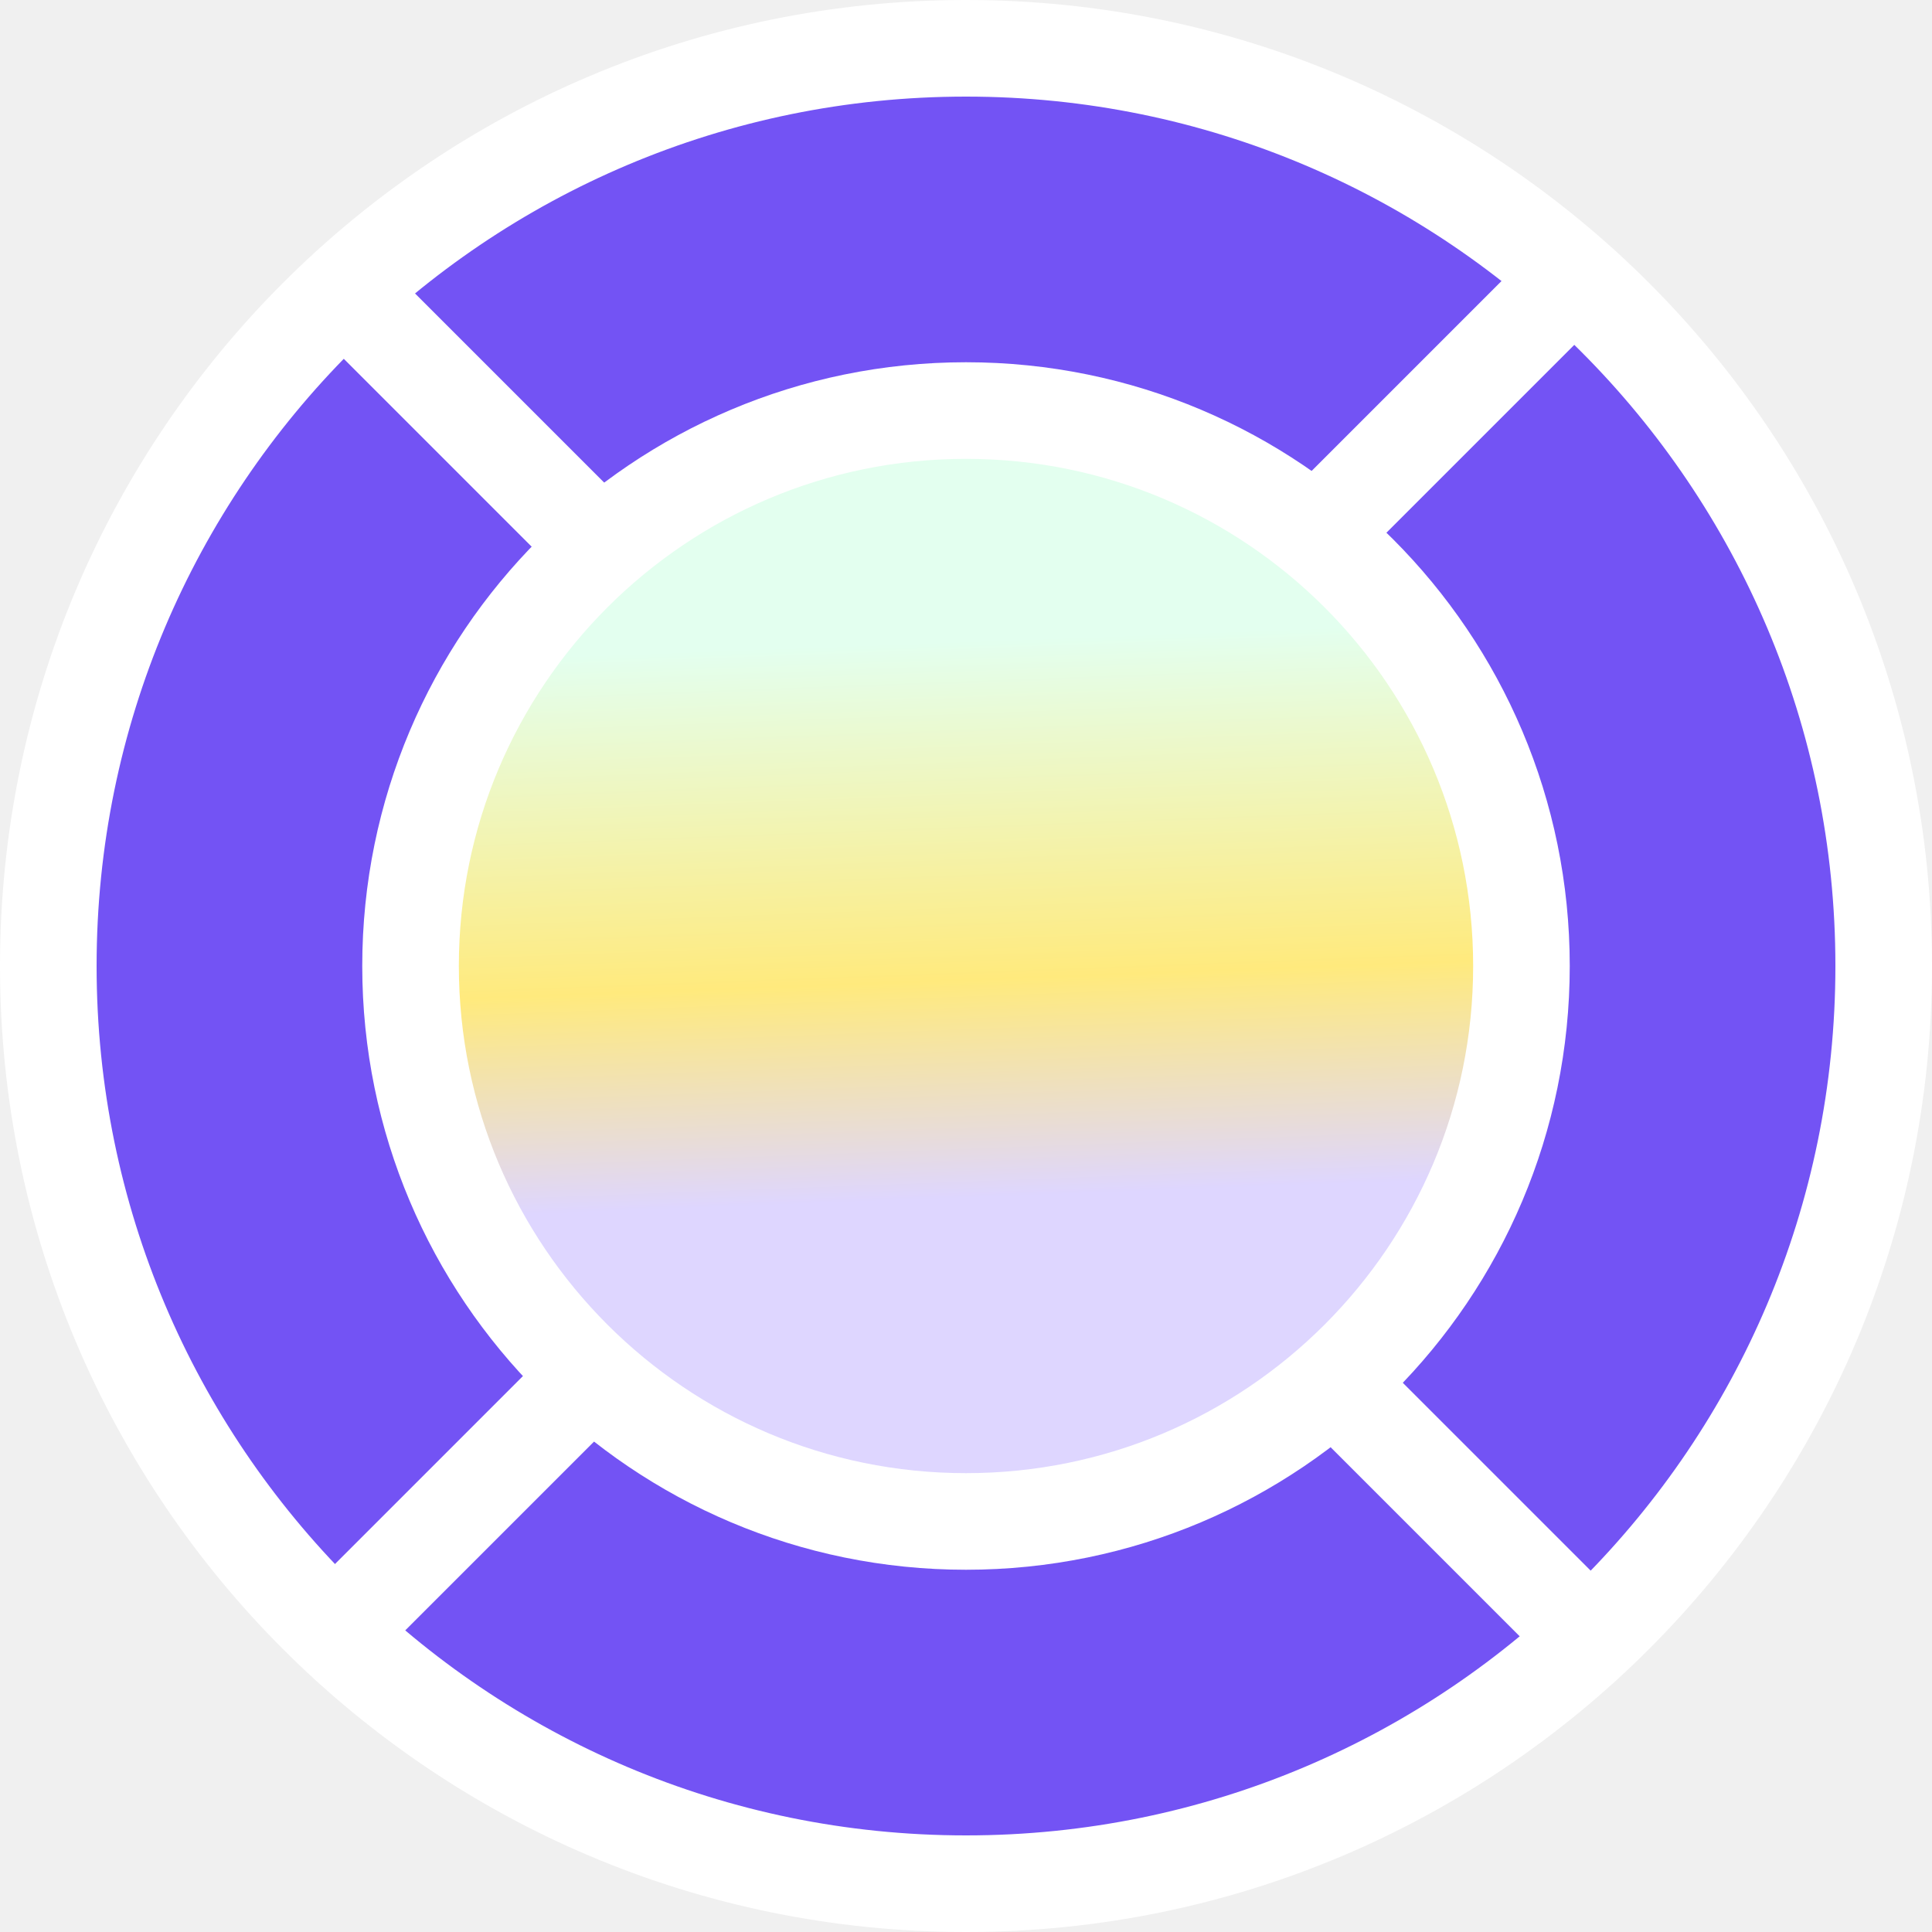
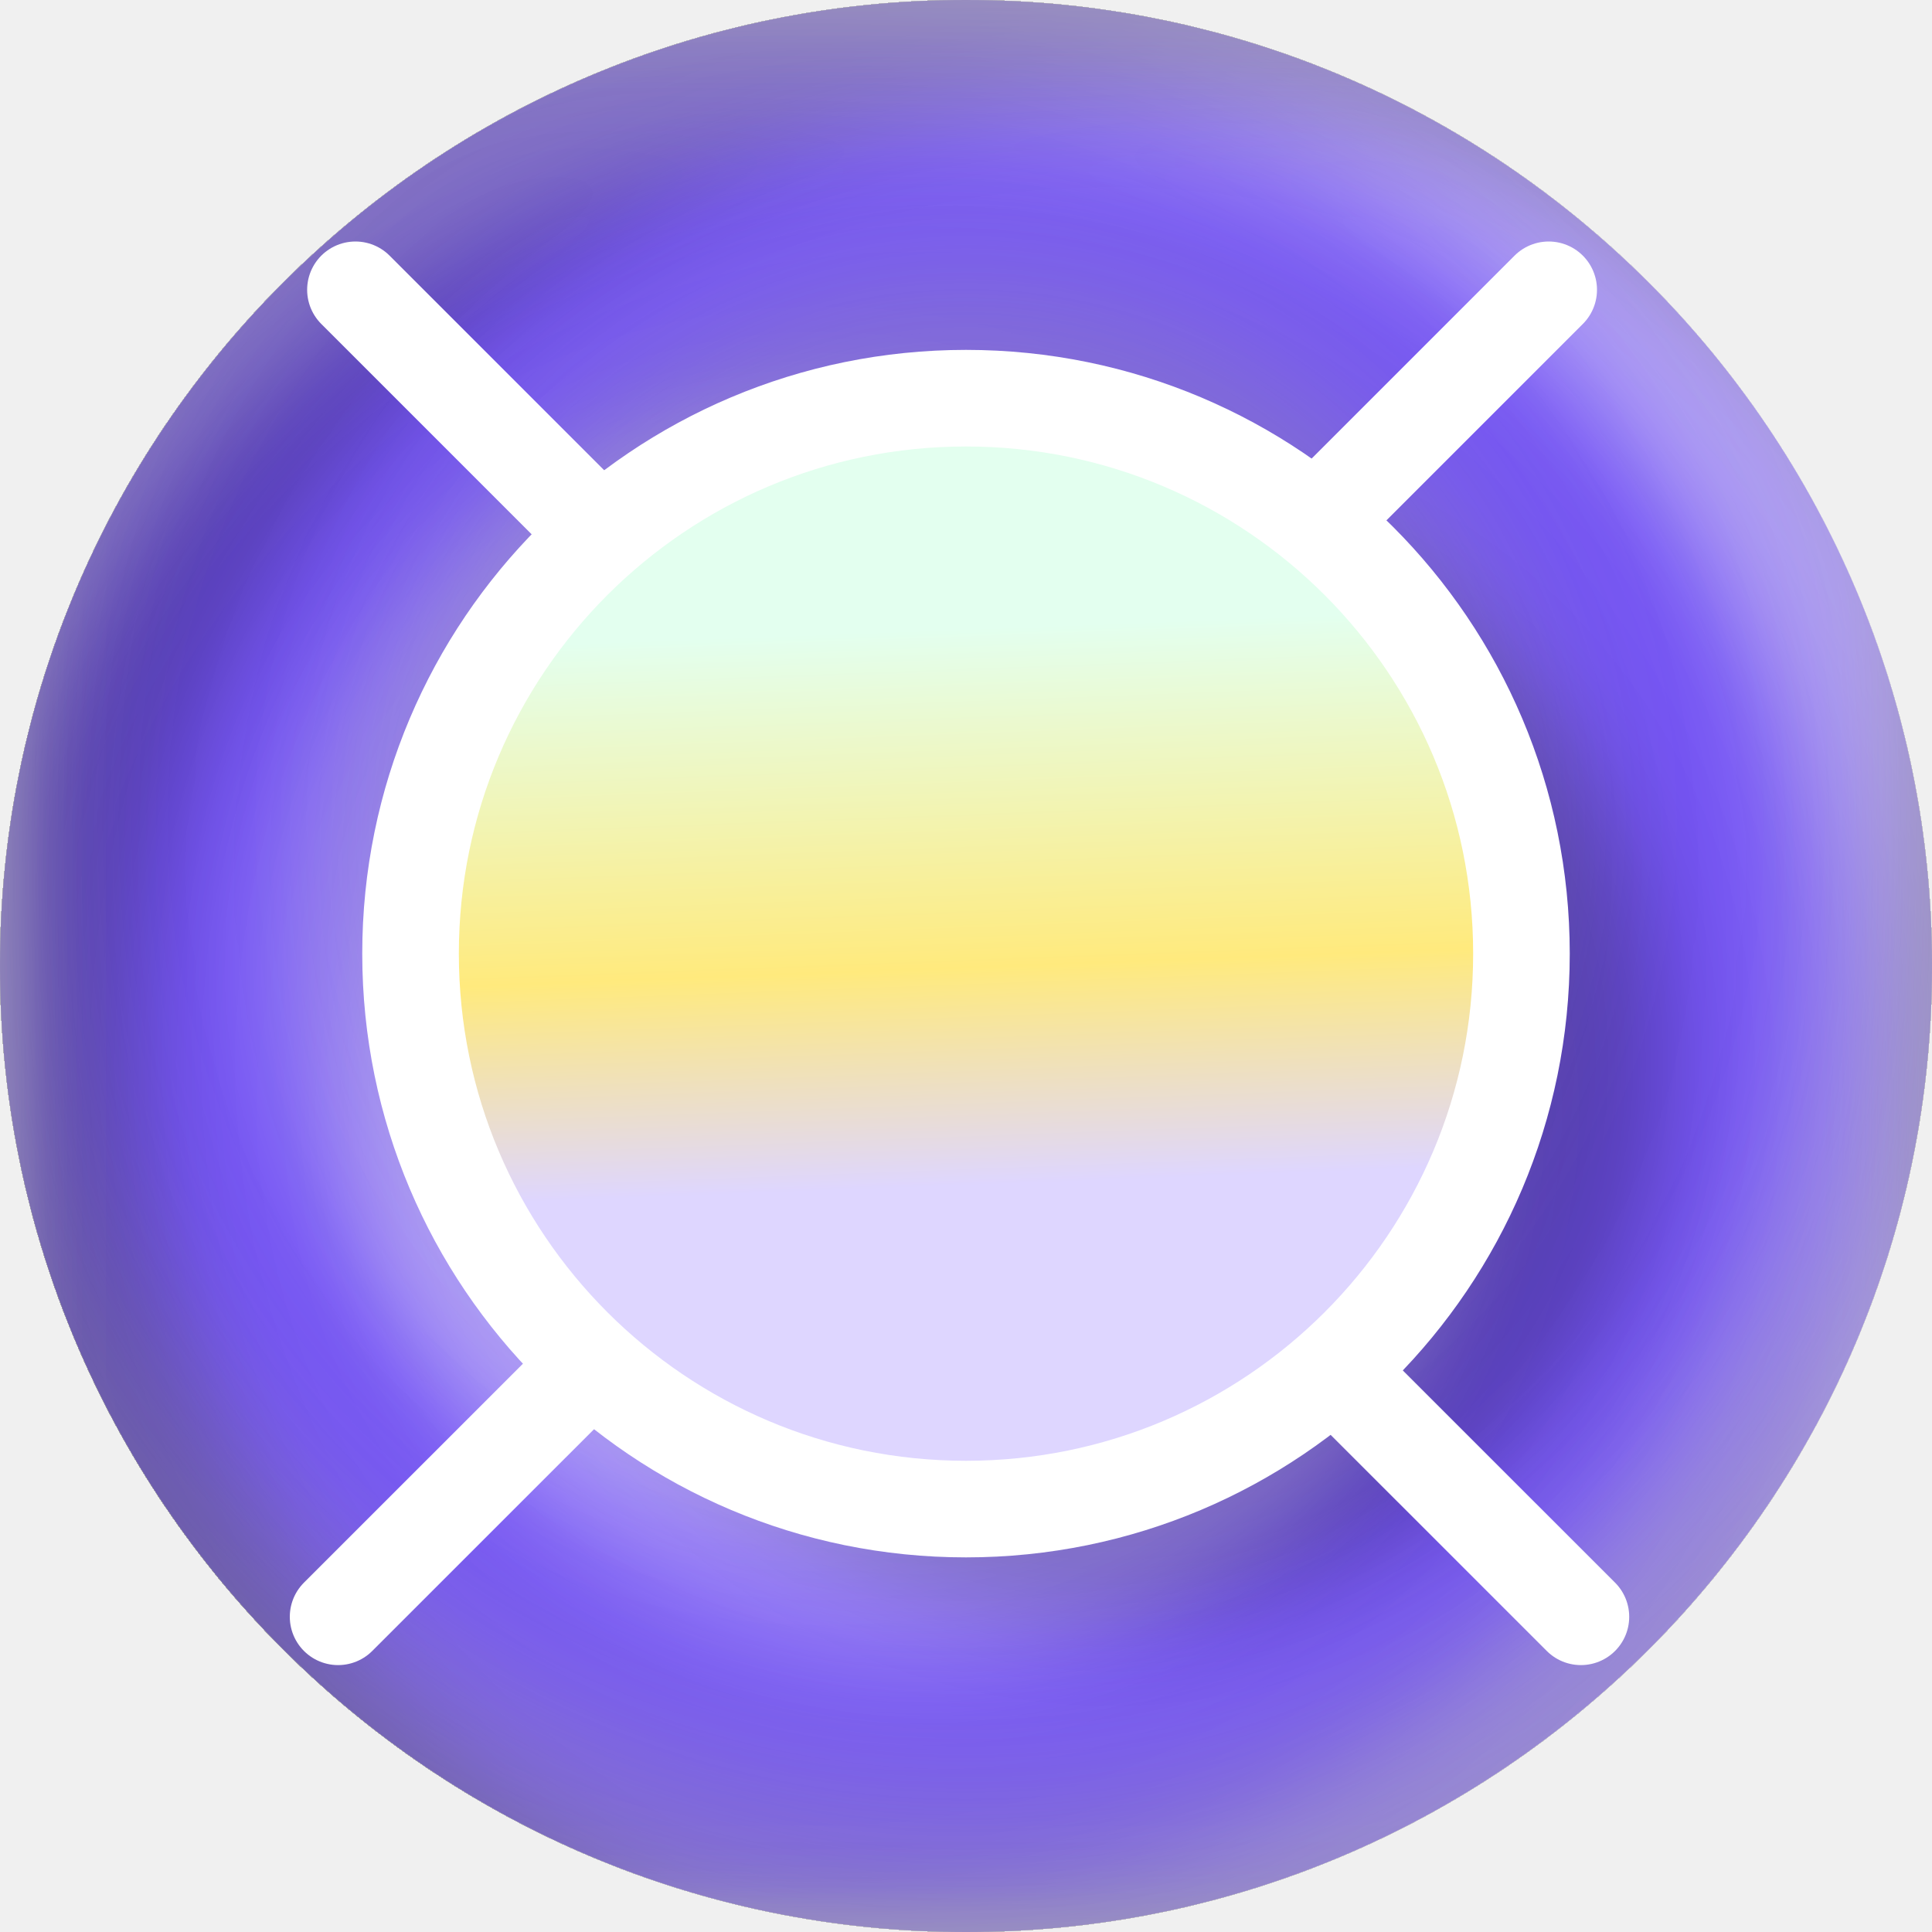
<svg xmlns="http://www.w3.org/2000/svg" width="40" height="40" viewBox="0 0 40 40" fill="none">
-   <path d="M39 20C39 30.493 30.493 39 20 39C9.507 39 1 30.493 1 20C1 9.507 9.507 1 20 1C30.493 1 39 9.507 39 20Z" fill="#7353F4" stroke="white" stroke-width="2" stroke-linecap="round" stroke-linejoin="round" />
-   <path d="M20 31.5C26.351 31.5 31.5 26.351 31.5 20C31.5 13.649 26.351 8.5 20 8.5C13.649 8.5 8.5 13.649 8.5 20C8.5 26.351 13.649 31.5 20 31.5Z" fill="url(#paint0_linear_2008_18497)" stroke="white" stroke-width="2" stroke-linecap="round" stroke-linejoin="round" />
-   <path d="M12.09 10.987L7.359 6.256" stroke="white" stroke-width="2" stroke-linecap="round" stroke-linejoin="round" />
-   <path d="M11.731 29L7 33.731" stroke="white" stroke-width="2" stroke-linecap="round" stroke-linejoin="round" />
-   <path d="M27.333 10.987L32.064 6.256" stroke="white" stroke-width="2" stroke-linecap="round" stroke-linejoin="round" />
-   <path d="M28 29L32.731 33.731" stroke="white" stroke-width="2" stroke-linecap="round" stroke-linejoin="round" />
+   <g filter="url(#filter0_iiiii_2_21)">
+     <path fill-rule="evenodd" clip-rule="evenodd" d="M40 20C40 31.046 31.046 40 20 40C8.954 40 0 31.046 0 20C0 8.954 8.954 0 20 0C31.046 0 40 8.954 40 20ZM31.5 20C31.5 26.351 26.351 31.5 20 31.5C13.649 31.5 8.5 26.351 8.5 20C8.5 13.649 13.649 8.5 20 8.5C26.351 8.5 31.5 13.649 31.5 20Z" fill="#7353F4" />
+   </g>
+   <path d="M20 31.244C26.351 31.244 31.5 26.095 31.5 19.744C31.5 13.392 26.351 8.244 20 8.244C13.649 8.244 8.5 13.392 8.5 19.744C8.5 26.095 13.649 31.244 20 31.244Z" fill="url(#paint0_linear_2_21)" stroke="white" stroke-width="2" stroke-linecap="round" stroke-linejoin="round" />
+   <path d="M12.09 10.731L7.359 6" stroke="white" stroke-width="2" stroke-linecap="round" stroke-linejoin="round" />
+   <path d="M11.731 28.744L7 33.474" stroke="white" stroke-width="2" stroke-linecap="round" stroke-linejoin="round" />
+   <path d="M27.333 10.731L32.064 6" stroke="white" stroke-width="2" stroke-linecap="round" stroke-linejoin="round" />
+   <path d="M28 28.744L32.731 33.474" stroke="white" stroke-width="2" stroke-linecap="round" stroke-linejoin="round" />
  <defs>
-     <linearGradient id="paint0_linear_2008_18497" x1="21.438" y1="31.5" x2="20.575" y2="8.5" gradientUnits="userSpaceOnUse">
+     <filter id="filter0_iiiii_2_21" x="-2" y="-3" width="44" height="45" filterUnits="userSpaceOnUse" color-interpolation-filters="sRGB">
+       <feFlood flood-opacity="0" result="BackgroundImageFix" />
+       <feBlend mode="normal" in="SourceGraphic" in2="BackgroundImageFix" result="shape" />
+       <feColorMatrix in="SourceAlpha" type="matrix" values="0 0 0 0 0 0 0 0 0 0 0 0 0 0 0 0 0 0 127 0" result="hardAlpha" />
+       <feOffset dx="-3" />
+       <feGaussianBlur stdDeviation="1" />
+       <feComposite in2="hardAlpha" operator="arithmetic" k2="-1" k3="1" />
+       <feColorMatrix type="matrix" values="0 0 0 0 1 0 0 0 0 1 0 0 0 0 1 0 0 0 0.25 0" />
+       <feBlend mode="normal" in2="shape" result="effect1_innerShadow_2_21" />
+       <feColorMatrix in="SourceAlpha" type="matrix" values="0 0 0 0 0 0 0 0 0 0 0 0 0 0 0 0 0 0 127 0" result="hardAlpha" />
+       <feOffset dx="3" dy="2" />
+       <feGaussianBlur stdDeviation="1" />
+       <feComposite in2="hardAlpha" operator="arithmetic" k2="-1" k3="1" />
+       <feColorMatrix type="matrix" values="0 0 0 0 0 0 0 0 0 0 0 0 0 0 0 0 0 0 0.25 0" />
+       <feBlend mode="normal" in2="effect1_innerShadow_2_21" result="effect2_innerShadow_2_21" />
+       <feColorMatrix in="SourceAlpha" type="matrix" values="0 0 0 0 0 0 0 0 0 0 0 0 0 0 0 0 0 0 127 0" result="hardAlpha" />
+       <feOffset dy="-2" />
+       <feGaussianBlur stdDeviation="2" />
+       <feComposite in2="hardAlpha" operator="arithmetic" k2="-1" k3="1" />
+       <feColorMatrix type="matrix" values="0 0 0 0 0 0 0 0 0 0 0 0 0 0 0 0 0 0 0.25 0" />
+       <feBlend mode="normal" in2="effect2_innerShadow_2_21" result="effect3_innerShadow_2_21" />
+       <feColorMatrix in="SourceAlpha" type="matrix" values="0 0 0 0 0 0 0 0 0 0 0 0 0 0 0 0 0 0 127 0" result="hardAlpha" />
+       <feOffset dx="-1" dy="3" />
+       <feGaussianBlur stdDeviation="1" />
+       <feComposite in2="hardAlpha" operator="arithmetic" k2="-1" k3="1" />
+       <feColorMatrix type="matrix" values="0 0 0 0 1 0 0 0 0 1 0 0 0 0 1 0 0 0 0.25 0" />
+       <feBlend mode="normal" in2="effect3_innerShadow_2_21" result="effect4_innerShadow_2_21" />
+       <feColorMatrix in="SourceAlpha" type="matrix" values="0 0 0 0 0 0 0 0 0 0 0 0 0 0 0 0 0 0 127 0" result="hardAlpha" />
+       <feOffset dy="-3" />
+       <feGaussianBlur stdDeviation="2" />
+       <feComposite in2="hardAlpha" operator="arithmetic" k2="-1" k3="1" />
+       <feColorMatrix type="matrix" values="0 0 0 0 1 0 0 0 0 1 0 0 0 0 1 0 0 0 0.25 0" />
+       <feBlend mode="normal" in2="effect4_innerShadow_2_21" result="effect5_innerShadow_2_21" />
+     </filter>
+     <linearGradient id="paint0_linear_2_21" x1="21.438" y1="31.244" x2="20.575" y2="8.244" gradientUnits="userSpaceOnUse">
      <stop offset="0.293" stop-color="#DED6FF" />
      <stop offset="0.489" stop-color="#FFEA7D" />
      <stop offset="0.794" stop-color="#E3FFEF" />
    </linearGradient>
  </defs>
</svg>
